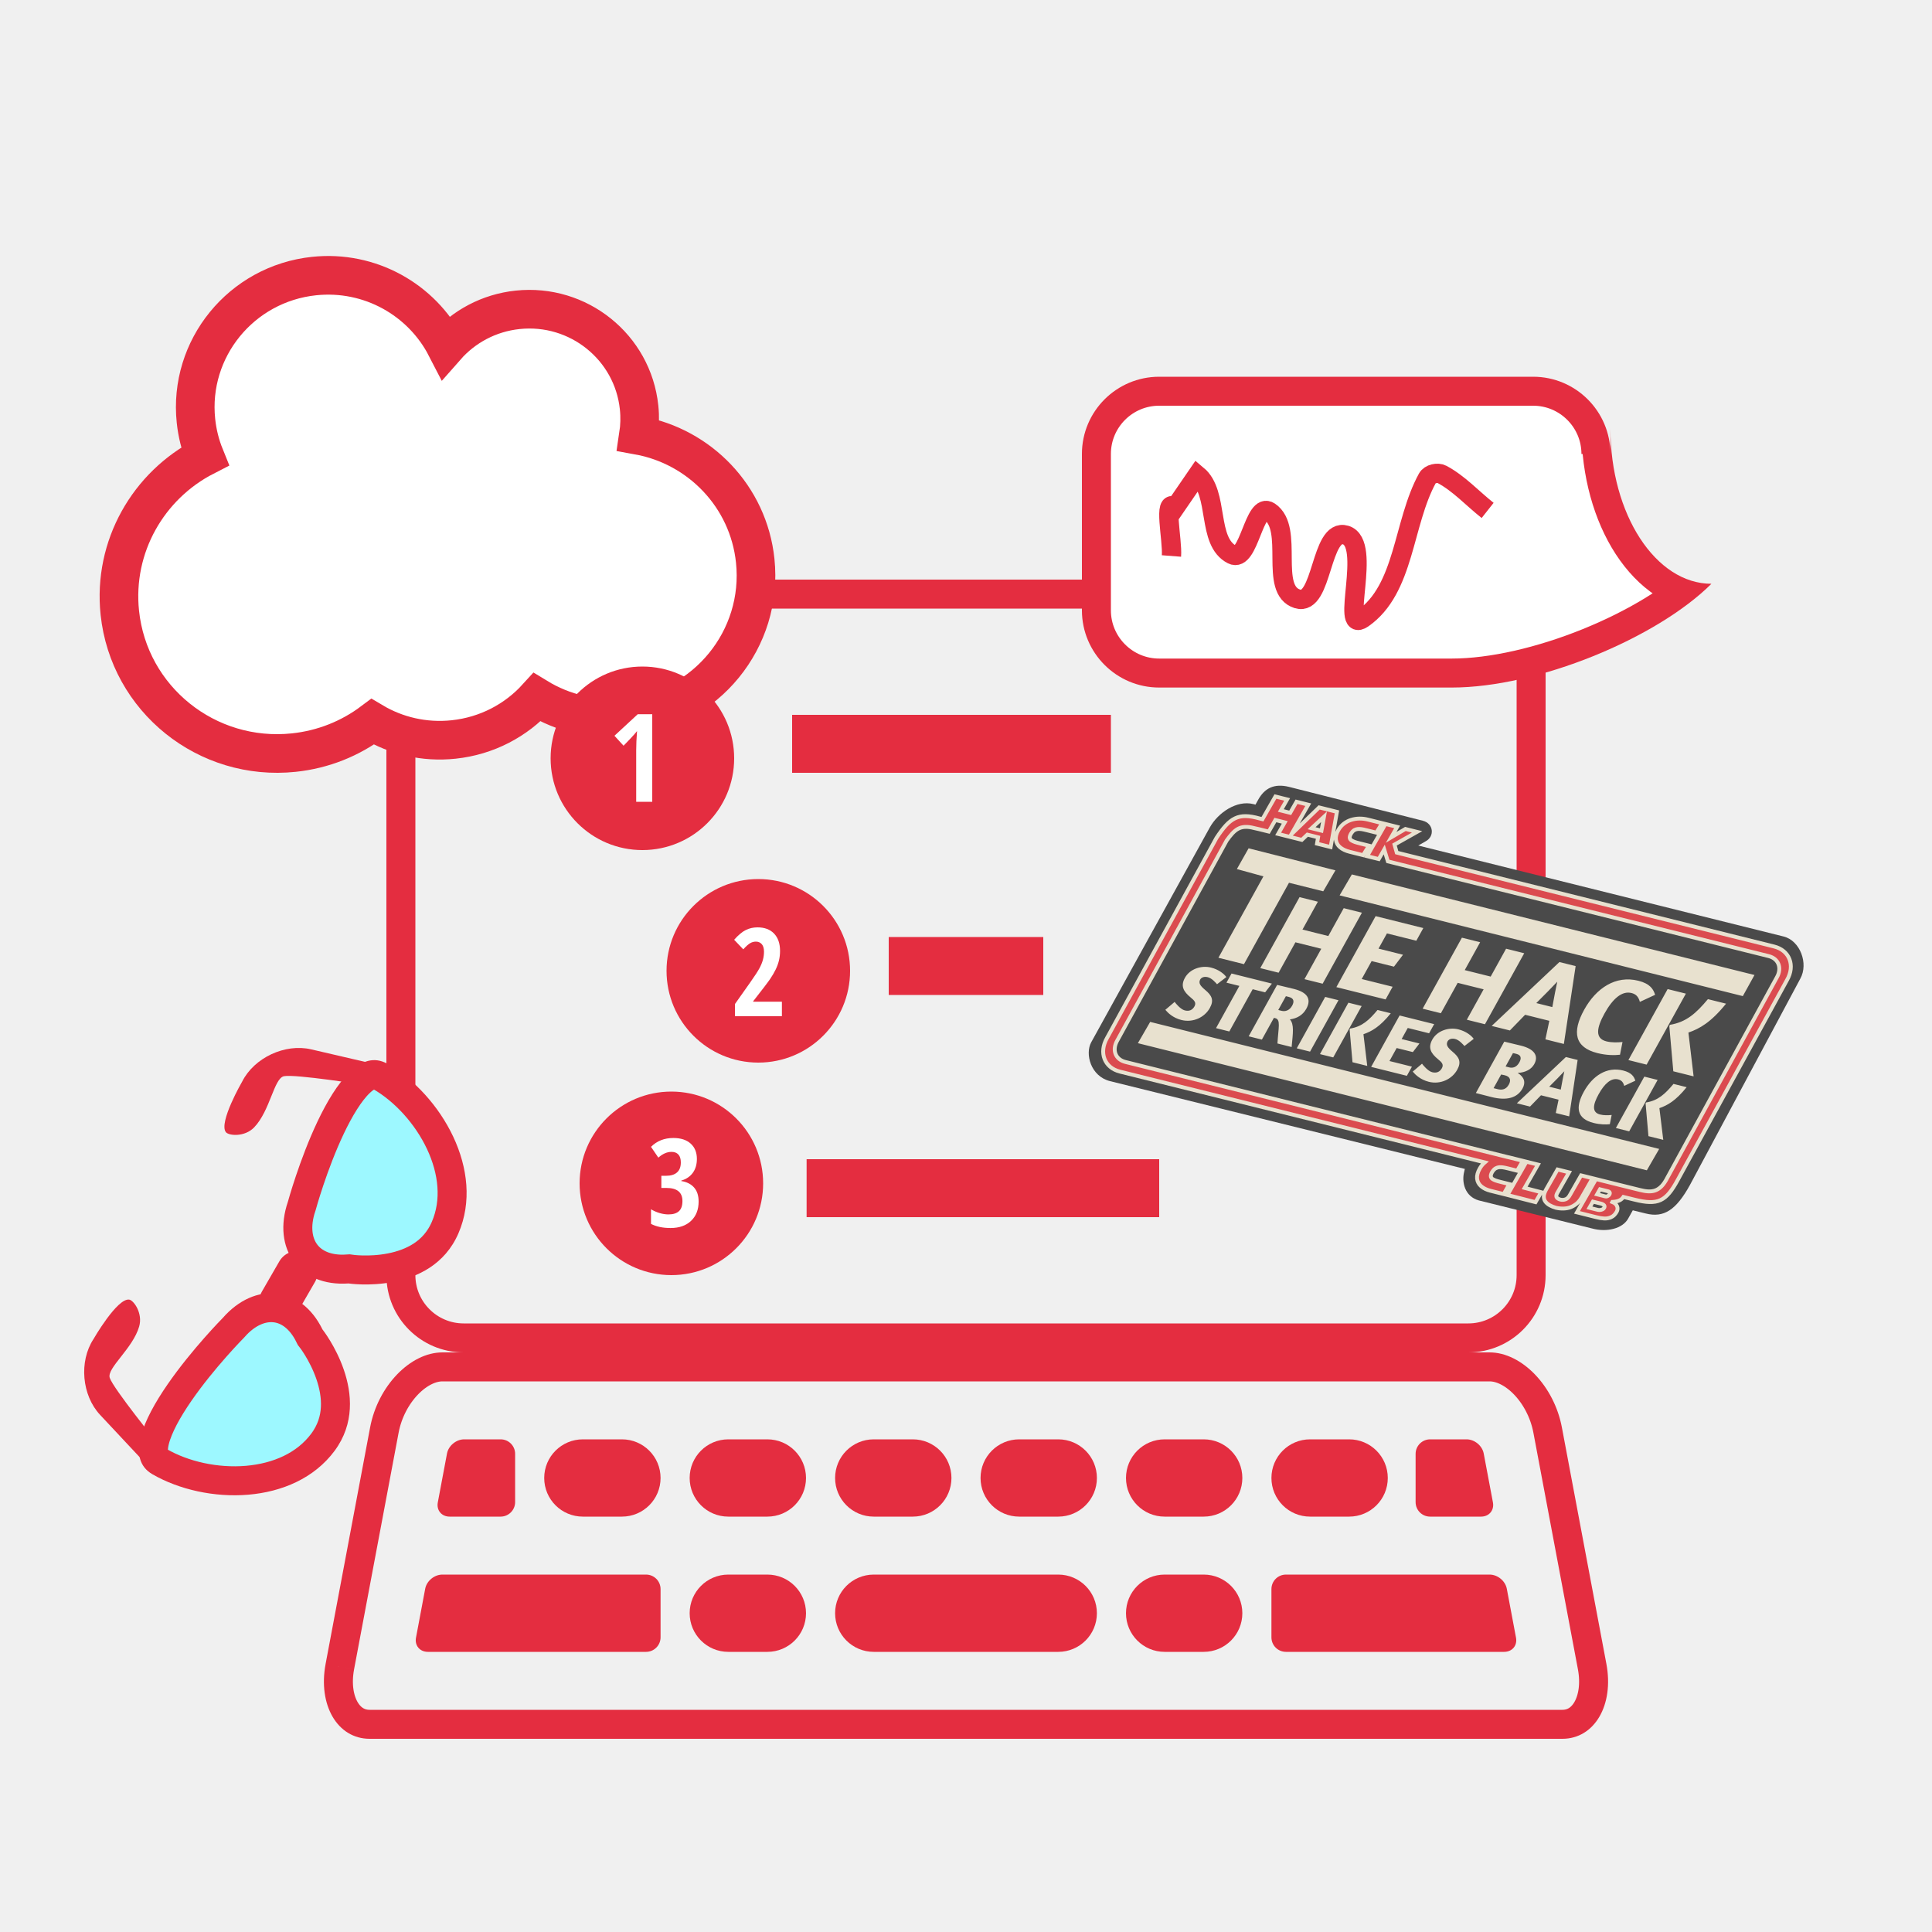
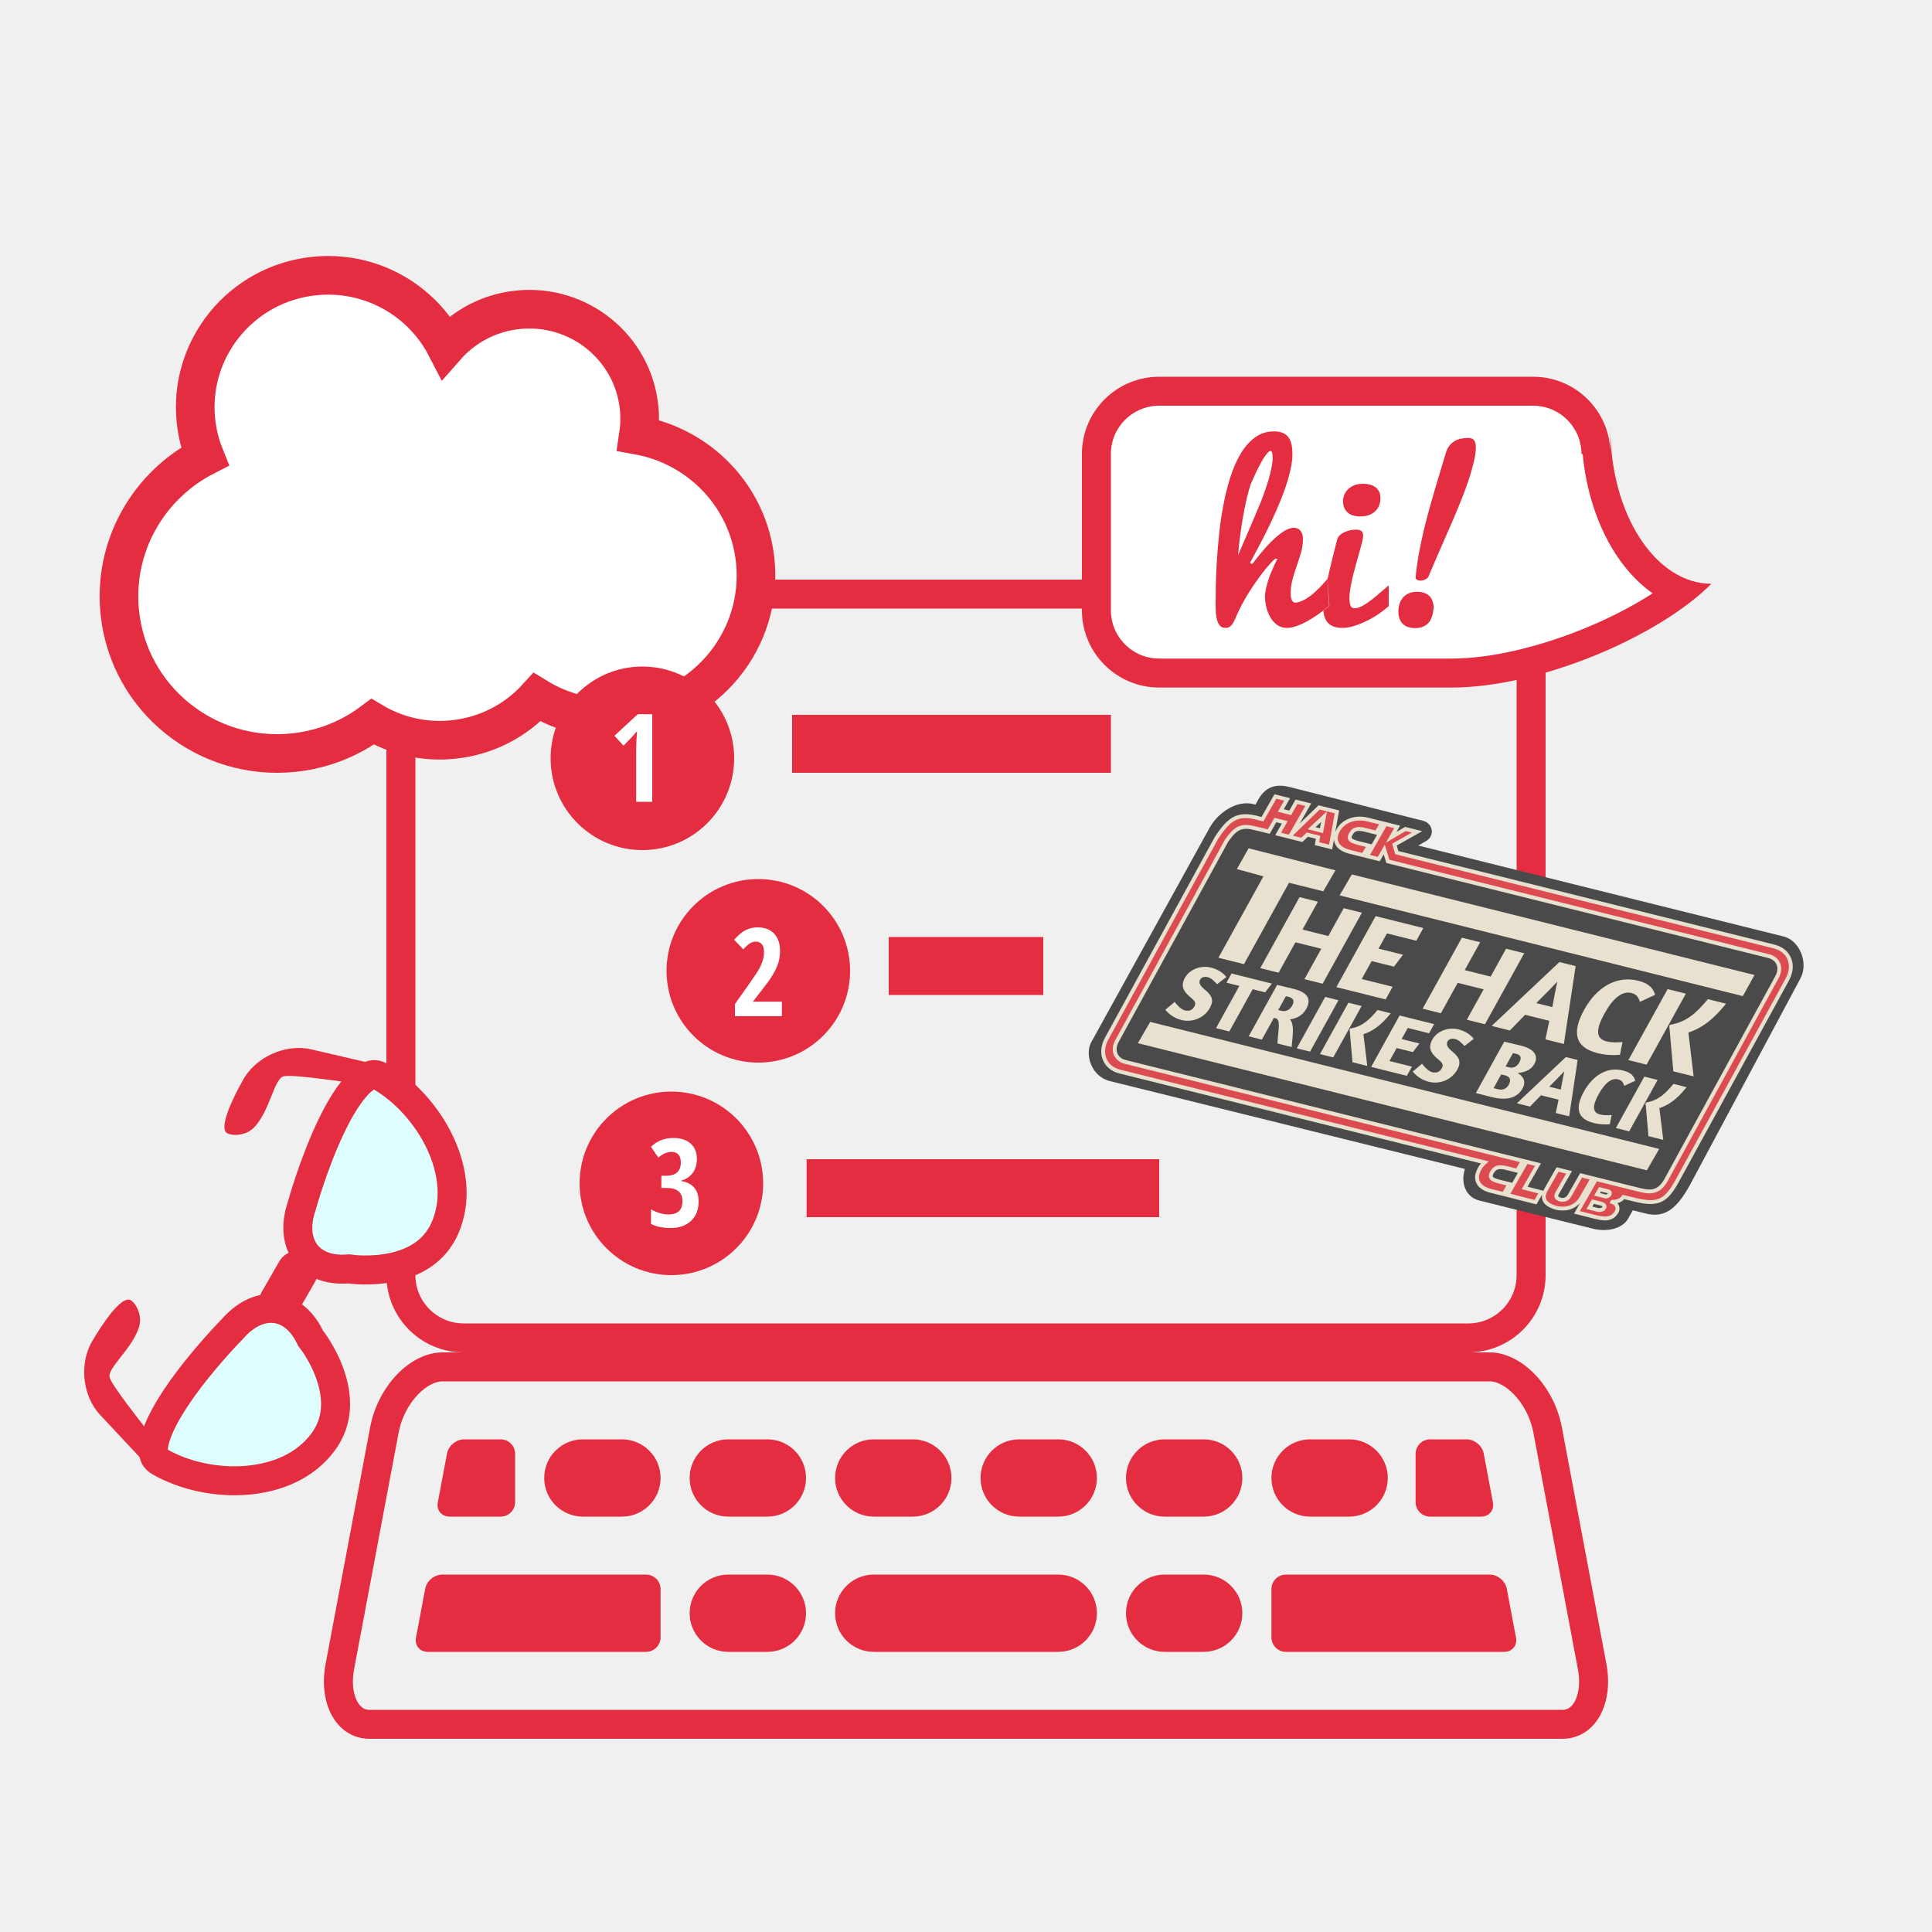
<svg xmlns="http://www.w3.org/2000/svg" xmlns:xlink="http://www.w3.org/1999/xlink" width="200px" height="200px" viewBox="0 0 200 200" version="1.1">
  <defs>
    <rect id="path-1" x="40" y="60" width="120" height="80" rx="8" />
    <mask id="mask-2" maskContentUnits="userSpaceOnUse" maskUnits="objectBoundingBox" x="0" y="0" width="120" height="80" fill="white">
      <use xlink:href="#path-1" />
    </mask>
    <path d="M0.708,32.24 C-0.099,36.526 1.939,40 5.267,40 L128.733,40 C132.058,40 134.098,36.52 133.292,32.24 L128.685,7.76 C127.879,3.474 124.526,0 121.2,0 L12.8,0 C9.473,0 6.12,3.48 5.315,7.76 L0.708,32.24" id="path-3" />
    <mask id="mask-4" maskContentUnits="userSpaceOnUse" maskUnits="objectBoundingBox" x="0" y="0" width="132.937" height="40" fill="white">
      <use xlink:href="#path-3" />
    </mask>
    <path d="M177.167,60.433 C171.392,60.433 166.71,53.236 166.71,44.353 L166.71,46.996 C166.71,42.58 163.12,39 158.711,39 L119.999,39 C115.581,39 112,42.582 112,46.994 L112,63.179 C112,67.595 115.589,71.174 119.995,71.174 L150.288,71.174 C159.178,71.174 171.491,66.086 177.167,60.433 L177.167,60.433 L177.167,60.433" id="path-5" />
    <mask id="mask-6" maskContentUnits="userSpaceOnUse" maskUnits="objectBoundingBox" x="0" y="0" width="65.167" height="32.174" fill="white">
      <use xlink:href="#path-5" />
    </mask>
-     <path d="M0.038,12.42 C0.038,6.015 17.7,10.642 17.7,10.642 C22.647,11.624 24.641,15.973 21.824,20.172 C21.824,20.172 18.577,28.356 11.559,27.542 C4.542,26.728 0.038,18.824 0.038,12.42 Z" id="path-7" />
-     <mask id="mask-8" maskContentUnits="userSpaceOnUse" maskUnits="objectBoundingBox" x="0" y="0" width="23.074" height="18.572" fill="white">
+     <path d="M0.038,12.42 C0.038,6.015 17.552,10.618 17.552,10.618 C22.58,11.613 24.605,16.032 21.739,20.286 C21.739,20.286 18.577,28.356 11.559,27.542 C4.542,26.728 0.038,18.824 0.038,12.42 Z" id="path-7" />
+     <mask id="mask-8" maskContentUnits="userSpaceOnUse" maskUnits="objectBoundingBox" x="0" y="0" width="23.013" height="18.582" fill="white">
      <use xlink:href="#path-7" />
    </mask>
    <path d="M25.984,12.266 C25.984,5.861 43.498,10.464 43.498,10.464 C48.526,11.459 50.551,15.877 47.685,20.132 C47.685,20.132 44.523,28.202 37.505,27.388 C30.488,26.574 25.984,18.67 25.984,12.266 Z" id="path-9" />
    <mask id="mask-10" maskContentUnits="userSpaceOnUse" maskUnits="objectBoundingBox" x="0" y="0" width="23.013" height="18.582" fill="white">
      <use xlink:href="#path-9" />
    </mask>
  </defs>
-   <g id="Page-1" stroke="none" stroke-width="1" fill="none" fill-rule="evenodd">
+   <g id="Slices" stroke="none" stroke-width="1" fill="none" fill-rule="evenodd">
    <g id="Resources">
      <use id="Rectangle" stroke="#E42D40" mask="url(#mask-2)" stroke-width="6" xlink:href="#path-1" />
      <g id="Group" transform="translate(33, 140)">
        <use id="Rectangle" stroke="#E42D40" mask="url(#mask-4)" stroke-width="6" xlink:href="#path-3" />
        <rect id="Rectangle-2" fill="#E42D40" x="23.337" y="9" width="12.045" height="8" rx="4" />
        <path d="M13.274,10.467 C13.427,9.657 14.225,9 15.054,9 L18.822,9 C19.653,9 20.326,9.668 20.326,10.505 L20.326,15.495 C20.326,16.326 19.648,17 18.826,17 L13.545,17 C12.716,17 12.168,16.345 12.321,15.533 L13.274,10.467 Z" id="Rectangle-2" fill="#E42D40" />
        <path d="M11.016,24.467 C11.168,23.657 11.962,23 12.799,23 L33.875,23 C34.707,23 35.382,23.668 35.382,24.505 L35.382,29.495 C35.382,30.326 34.711,31 33.876,31 L11.292,31 C10.461,31 9.91,30.345 10.063,29.533 L11.016,24.467 Z" id="Rectangle-2" fill="#E42D40" />
        <rect id="Rectangle-2" fill="#E42D40" x="38.393" y="9" width="12.045" height="8" rx="4" />
        <rect id="Rectangle-2" fill="#E42D40" x="38.393" y="23" width="12.045" height="8" rx="4" />
        <rect id="Rectangle-2" fill="#E42D40" x="53.449" y="9" width="12.045" height="8" rx="4" />
        <rect id="Rectangle-2" fill="#E42D40" x="53.449" y="23" width="27.101" height="8" rx="4" />
        <rect id="Rectangle-2" fill="#E42D40" x="68.506" y="9" width="12.045" height="8" rx="4" />
        <rect id="Rectangle-2" fill="#E42D40" x="98.618" y="9" width="12.045" height="8" rx="4" />
        <path d="M98.618,24.505 C98.618,23.674 99.287,23 100.125,23 L121.201,23 C122.033,23 122.831,23.655 122.984,24.467 L123.937,29.533 C124.09,30.343 123.542,31 122.708,31 L100.124,31 C99.292,31 98.618,30.332 98.618,29.495 L98.618,24.505 Z" id="Rectangle-2" fill="#E42D40" />
        <rect id="Rectangle-2" fill="#E42D40" x="83.562" y="9" width="12.045" height="8" rx="4" />
        <rect id="Rectangle-2" fill="#E42D40" x="83.562" y="23" width="12.045" height="8" rx="4" />
        <path d="M113.543,10.505 C113.543,9.674 114.217,9 115.047,9 L118.815,9 C119.645,9 120.442,9.655 120.594,10.467 L121.548,15.533 C121.7,16.343 121.146,17 120.324,17 L115.043,17 C114.214,17 113.543,16.332 113.543,15.495 L113.543,10.505 Z" id="Rectangle-2" fill="#E42D40" />
      </g>
      <path d="M66.705,47.375 C66.945,46.458 67.074,45.496 67.074,44.504 C67.074,38.231 61.951,33.145 55.632,33.145 C52.625,33.145 49.889,34.297 47.847,36.18 C45.86,31.082 40.874,27.466 35.037,27.466 C27.455,27.466 21.308,33.569 21.308,41.096 C21.308,42.4 21.492,43.66 21.836,44.853 C15.723,47.22 11.392,53.121 11.392,60.027 C11.392,69.019 18.734,76.308 27.791,76.308 C30.881,76.308 33.771,75.46 36.238,73.985 C38.505,75.681 41.325,76.686 44.381,76.686 C47.859,76.686 51.03,75.385 53.427,73.246 C55.938,75.166 59.083,76.308 62.497,76.308 C70.712,76.308 77.371,69.697 77.371,61.542 C77.371,54.838 72.87,49.177 66.705,47.375 Z" id="Combined-Shape" stroke="#E42D40" stroke-width="4" fill="#FFFFFF" transform="translate(44.3813, 52.07632) rotate(-6) translate(-44.3813, -52.07632) " />
      <g id="hack-strikes-back" transform="translate(150.042, 105.0238) rotate(14) translate(-150.042, -105.0238) translate(114.542, 86.02385)">
        <g id="svg2" transform="translate(0, -0)">
          <g id="layer1" transform="translate(0.080373, 0.045116)">
            <path d="M13.639,0.105 C11.995,0.1 11.177,0.877 10.829,2.186 L10.685,2.727 L10.444,2.727 C8.688,2.727 7.119,4.465 6.661,6.187 L0.136,30.714 C-0.212,32.021 0.919,34.149 3.008,34.144 L40.835,34.076 L40.841,34.388 C40.836,35.453 41.494,36.852 43.045,36.891 L55.116,36.871 C56.667,36.91 58.177,36.133 58.486,34.972 L58.742,34.028 L60.138,34.023 C62.054,34.019 63.084,32.928 63.848,30.056 L69.769,6.555 C70.227,4.832 68.792,2.747 67.037,2.747 L28.06,2.76 L28.686,2.158 C29.512,1.421 29.04,0.158 27.89,0.154 L13.639,0.105 Z" id="rect3004-3" fill="#4A4A4A" />
            <path d="M11.087,7.288 L10.428,9.667 L13.279,9.734 L10.796,19.038 L13.524,19.04 L16.007,9.735 L19.661,9.737 L20.361,7.326 L11.087,7.288 Z M22.113,7.326 L21.406,9.737 L64.431,9.756 L65.074,7.344 L22.113,7.326 Z M53.546,10.83 C51.138,10.829 49.499,12.617 48.837,15.096 C48.153,17.659 48.838,19.121 51.258,19.122 C52.214,19.122 53.023,18.924 53.562,18.721 L53.494,17.378 C53.009,17.557 52.418,17.718 51.863,17.718 C50.612,17.717 50.539,16.594 50.973,14.965 C51.427,13.264 52.156,12.233 53.172,12.234 C53.585,12.234 53.94,12.377 54.233,12.916 L55.588,11.823 C55.277,11.307 54.81,10.83 53.546,10.83 L53.546,10.83 Z M17.427,10.916 L15.261,19.03 L17.217,19.031 L18.144,15.556 L20.902,15.558 L19.975,19.032 L21.915,19.033 L24.081,10.919 L22.14,10.918 L21.29,14.103 L18.533,14.101 L19.383,10.917 L17.427,10.916 Z M25.545,10.919 L23.379,19.034 L28.634,19.036 L29.021,17.586 L25.722,17.585 L26.269,15.534 L28.651,15.535 L29.262,14.111 L26.649,14.11 L27.114,12.37 L30.247,12.372 L30.634,10.922 L25.545,10.919 Z M34.751,10.923 L32.585,19.038 L34.531,19.038 L35.458,15.564 L38.226,15.565 L37.299,19.04 L39.234,19.04 L41.4,10.926 L39.464,10.925 L38.615,14.11 L35.847,14.109 L36.697,10.924 L34.751,10.923 Z M45.156,10.928 L39.951,19.041 L41.892,19.041 L43.031,17.083 L45.614,17.084 L45.683,19.043 L47.653,19.044 L46.886,10.928 L45.156,10.928 Z M56.703,10.933 L54.538,19.047 L56.483,19.048 L58.649,10.933 L56.703,10.933 Z M61.001,10.935 C60.162,12.659 59.407,13.782 57.832,14.464 L57.795,14.601 L59.331,19.049 L61.497,19.05 L59.879,14.78 C60.908,14.11 61.883,13.199 62.936,10.935 L61.001,10.935 Z M45.431,12.958 C45.452,13.545 45.501,14.695 45.571,15.629 L43.861,15.628 C44.426,14.706 45.091,13.569 45.431,12.958 L45.431,12.958 Z M10.298,20.208 C9.28,20.208 8.209,20.858 7.933,21.891 C7.683,22.829 8.127,23.306 9.009,23.724 C9.458,23.932 9.719,24.106 9.608,24.523 C9.497,24.939 9.213,25.169 8.734,25.168 C8.28,25.168 7.637,24.68 7.505,24.567 L6.769,25.595 C7.113,25.847 7.749,26.216 8.639,26.216 C9.889,26.217 10.908,25.362 11.193,24.294 C11.43,23.409 11.092,22.996 10.28,22.605 C9.636,22.292 9.429,22.076 9.506,21.694 C9.573,21.442 9.82,21.256 10.214,21.256 C10.651,21.257 11.095,21.582 11.321,21.73 L12.077,20.779 C11.763,20.51 11.12,20.209 10.298,20.208 L10.298,20.208 Z M36.698,20.22 C35.679,20.219 34.604,20.869 34.328,21.903 C34.078,22.841 34.527,23.318 35.409,23.735 C35.858,23.943 36.119,24.117 36.008,24.534 C35.897,24.951 35.613,25.18 35.133,25.18 C34.68,25.179 34.032,24.692 33.9,24.579 L33.164,25.606 C33.508,25.858 34.149,26.227 35.039,26.228 C36.289,26.228 37.303,25.374 37.588,24.306 C37.825,23.42 37.487,23.007 36.675,22.616 C36.031,22.303 35.829,22.087 35.905,21.705 C35.973,21.453 36.215,21.268 36.609,21.268 C37.045,21.268 37.495,21.594 37.721,21.741 L38.471,20.79 C38.158,20.521 37.52,20.22 36.698,20.22 L36.698,20.22 Z M54.268,20.227 C52.522,20.226 51.338,21.527 50.859,23.324 C50.363,25.182 50.864,26.234 52.619,26.235 C53.312,26.235 53.889,26.098 54.28,25.951 L54.233,24.979 C53.882,25.109 53.457,25.223 53.055,25.223 C52.147,25.223 52.091,24.399 52.406,23.218 C52.735,21.985 53.26,21.244 53.996,21.245 C54.296,21.245 54.553,21.353 54.766,21.743 L55.751,20.945 C55.525,20.572 55.184,20.228 54.268,20.227 L54.268,20.227 Z M19.156,20.278 C18.779,20.278 17.568,20.293 17.372,20.293 L15.803,26.169 L17.212,26.169 L17.876,23.682 L18.027,23.682 C18.617,23.682 18.569,24.546 18.872,26.17 L20.386,26.171 C20.167,24.746 20.093,23.829 19.521,23.438 C20.192,23.169 20.705,22.701 20.902,21.963 C21.197,20.86 20.611,20.279 19.156,20.278 L19.156,20.278 Z M43.394,20.289 C43.035,20.288 41.816,20.303 41.61,20.303 L40.042,26.179 C40.29,26.179 41.399,26.19 41.724,26.19 C43.359,26.19 44.331,25.628 44.621,24.543 C44.799,23.874 44.528,23.365 43.739,23.112 C44.523,22.87 45.027,22.401 45.185,21.811 C45.435,20.873 44.832,20.289 43.394,20.289 L43.394,20.289 Z M12.508,20.291 L12.228,21.339 L13.607,21.339 L12.318,26.167 L13.737,26.168 L15.026,21.34 L16.355,21.341 L16.815,20.293 L12.508,20.291 Z M22.501,20.295 L20.933,26.171 L22.352,26.171 L23.92,20.296 L22.501,20.295 Z M24.978,20.296 L23.41,26.172 L24.824,26.172 L26.392,20.297 L24.978,20.296 Z M28.087,20.297 C27.479,21.548 26.943,22.356 25.801,22.851 L25.772,22.957 L26.88,26.173 L28.454,26.174 L27.278,23.085 C28.024,22.599 28.738,21.939 29.501,20.298 L28.087,20.297 Z M30.439,20.298 L28.87,26.174 L32.681,26.176 L32.961,25.128 L30.564,25.127 L30.961,23.641 L32.69,23.642 L33.135,22.614 L31.235,22.614 L31.573,21.347 L33.849,21.348 L34.129,20.3 L30.439,20.298 Z M48.184,20.306 L44.419,26.181 L45.823,26.181 L46.641,24.772 L48.516,24.773 L48.571,26.183 L50,26.183 L49.437,20.306 L48.184,20.306 Z M56.553,20.31 L54.984,26.185 L56.403,26.186 L57.972,20.31 L56.553,20.31 Z M59.666,20.311 C59.059,21.561 58.522,22.369 57.38,22.864 L57.352,22.971 L58.459,26.187 L60.039,26.187 L58.857,23.099 C59.603,22.613 60.307,21.953 61.07,20.311 L59.666,20.311 Z M18.536,21.209 L18.852,21.209 C19.434,21.21 19.517,21.574 19.401,22.008 C19.26,22.538 18.879,22.787 18.476,22.786 L18.115,22.786 L18.536,21.209 Z M42.923,21.23 C42.986,21.228 43.06,21.23 43.133,21.23 C43.638,21.23 43.77,21.531 43.642,22.009 C43.487,22.59 43.109,22.766 42.758,22.766 L42.362,22.766 L42.769,21.24 C42.805,21.236 42.859,21.231 42.923,21.23 L42.923,21.23 Z M48.383,21.776 C48.398,22.202 48.435,23.027 48.485,23.705 L47.252,23.704 C47.661,23.036 48.137,22.219 48.383,21.777 L48.383,21.776 Z M42.503,23.667 C43.153,23.667 43.257,24.072 43.141,24.506 C42.988,25.08 42.589,25.244 42.127,25.244 L41.701,25.244 L42.118,23.682 C42.197,23.673 42.349,23.667 42.503,23.667 L42.503,23.667 Z M5.549,27.189 L4.846,29.634 L59.153,29.657 L59.857,27.2 L5.549,27.189 Z" id="text3769-4-2" fill="#E8E1CF" />
            <path d="M14.946,5.106 L13.694,5.106 L14.069,3.776 L13.068,3.776 L12.693,5.105 L11.663,5.105 L11.142,5.117 C9.612,5.092 9.204,5.776 8.689,7.056 L2.705,29.893 C2.4,30.976 2.997,31.834 4.065,31.834 L44.794,31.815 C44.873,31.81 44.947,31.809 45.022,31.809 L46.053,31.809 L46.461,31.809 L46.14,32.946 L45.19,32.945 C44.926,32.945 44.731,32.953 44.6,32.969 C44.468,32.985 44.347,33.011 44.238,33.048 C44.128,33.085 44.024,33.149 43.921,33.241 C43.819,33.333 43.726,33.492 43.648,33.725 C43.593,33.95 43.596,34.111 43.649,34.208 C43.701,34.305 43.781,34.37 43.886,34.402 C43.992,34.434 44.101,34.456 44.219,34.468 C44.337,34.481 44.516,34.487 44.756,34.487 L45.689,34.487 L45.368,35.63 L43.946,35.629 C43.537,35.629 43.19,35.551 42.901,35.405 C42.612,35.257 42.416,35.034 42.307,34.74 C42.201,34.445 42.206,34.084 42.326,33.658 C42.404,33.383 42.52,33.14 42.677,32.92 L3.753,32.94 C2.101,32.94 1.142,31.568 1.614,29.892 L7.598,7.056 C8.428,4.691 9.142,3.943 11.452,4.017 L11.749,4.017 L12.482,1.412 L13.734,1.412 L13.376,2.681 L14.377,2.682 L14.735,1.412 L15.986,1.413 L15.029,4.81 L14.945,5.106 L16.22,5.107 L16.646,4.442 L17.79,4.442 L17.841,5.107 L19.295,5.108 L19.048,1.414 L17.148,1.413 L15.029,4.81 L14.946,5.106 Z M22.367,1.416 C22.066,1.415 21.773,1.449 21.484,1.524 C21.198,1.597 20.928,1.711 20.68,1.862 C20.432,2.012 20.218,2.202 20.037,2.43 C19.858,2.657 19.728,2.914 19.646,3.204 C19.53,3.617 19.531,3.965 19.644,4.25 C19.758,4.535 19.958,4.753 20.254,4.897 C20.551,5.039 20.91,5.109 21.326,5.109 L22.762,5.109 L23.111,4.009 L22.137,4.009 C21.892,4.009 21.708,4.003 21.588,3.991 C21.467,3.979 21.351,3.955 21.243,3.924 C21.135,3.893 21.053,3.83 20.998,3.736 C20.943,3.643 20.945,3.489 20.998,3.271 C21.074,3.046 21.159,2.888 21.262,2.8 C21.365,2.711 21.472,2.648 21.583,2.612 C21.694,2.577 21.817,2.549 21.951,2.534 C22.084,2.518 22.288,2.516 22.557,2.516 L23.526,2.517 L23.874,1.416 L23.415,1.416 L22.367,1.416 L22.367,1.416 Z M24.226,1.416 L23.185,5.11 L24.431,5.11 L24.741,4.01 L25.402,5.111 L26.802,5.111 L26.915,5.111 L66.016,5.091 C67.084,5.091 67.681,5.949 67.376,7.033 L61.401,29.869 C61.024,31.543 60.21,31.808 58.947,31.808 L56.45,31.813 L56.444,31.813 L54.263,31.812 L53.187,35.632 L55.183,35.633 C55.523,35.637 55.814,35.615 56.066,35.567 C56.319,35.52 56.547,35.414 56.742,35.259 C56.939,35.104 57.076,34.878 57.161,34.576 C57.188,34.481 57.193,34.385 57.177,34.286 C57.161,34.187 57.126,34.097 57.068,34.02 C57.012,33.94 56.934,33.871 56.833,33.814 C56.733,33.756 56.615,33.723 56.483,33.705 L56.486,33.693 C56.792,33.6 57.026,33.481 57.188,33.337 C57.31,33.228 57.405,33.09 57.467,32.92 L58.636,32.914 C61.161,32.914 61.859,32.307 62.491,29.869 L68.467,7.033 C68.939,5.357 67.979,3.991 66.326,3.991 L27.225,4.011 L27.112,4.011 L26.075,4.01 L25.649,3.26 L27.598,1.418 L26.353,1.417 L25.132,2.62 L25.471,1.417 L24.989,1.417 L24.226,1.416 Z M17.871,2.23 L17.965,3.693 L16.911,3.692 L17.871,2.23 Z M46.845,31.809 L45.769,35.63 L48.768,35.645 L49.09,34.503 L47.318,34.487 L48.073,31.81 L46.845,31.809 Z M50.163,31.811 L49.531,34.053 C49.441,34.374 49.415,34.634 49.454,34.833 C49.496,35.032 49.586,35.196 49.728,35.323 C49.871,35.45 50.054,35.541 50.275,35.601 C50.498,35.659 50.727,35.693 50.957,35.698 C51.237,35.691 51.5,35.654 51.746,35.584 C51.993,35.513 52.21,35.415 52.395,35.288 C52.582,35.161 52.749,34.999 52.899,34.81 C53.052,34.62 53.18,34.366 53.274,34.049 L53.904,31.812 L52.677,31.812 L52.042,34.066 C51.978,34.317 51.871,34.499 51.718,34.604 C51.565,34.71 51.392,34.764 51.207,34.767 C50.98,34.76 50.826,34.704 50.747,34.604 C50.667,34.503 50.672,34.323 50.755,34.066 L51.39,31.811 L50.163,31.811 Z M54.92,32.738 L55.832,32.738 C55.871,32.738 55.916,32.756 55.963,32.798 C56.012,32.841 56.024,32.918 56.002,33.022 C55.973,33.112 55.922,33.185 55.851,33.24 C55.781,33.293 55.718,33.318 55.668,33.318 L54.757,33.318 L54.92,32.738 L54.92,32.738 Z M54.522,34.152 L55.356,34.152 C55.529,34.152 55.66,34.186 55.74,34.249 C55.821,34.313 55.839,34.398 55.797,34.509 C55.769,34.61 55.692,34.694 55.565,34.763 C55.438,34.832 55.299,34.865 55.156,34.86 L54.322,34.859 L54.522,34.152 Z" id="rect2985-5-0-9" stroke="#E8E1CF" stroke-width="0.4" fill="#DB4B4F" />
          </g>
        </g>
      </g>
      <use id="Rectangle-11" stroke="#E42D40" mask="url(#mask-6)" stroke-width="6" fill="#FFFFFF" xlink:href="#path-5" />
      <g id="Group-2" transform="translate(29.37436, 132.2176) rotate(-60) translate(-29.37436, -132.2176) translate(4.874356, 118.2176)">
        <path d="M42.529,3.61 C41.823,2.823 38.719,4.164 36.399,3.589 C35.021,3.248 34.336,1.745 34.507,1.308 C34.968,0.135 39.9,0.145 39.9,0.145 C42.655,-0.009 45.54,2.008 46.345,4.656 L48.396,11.396 L45.962,11.396 C45.962,11.396 43.306,4.477 42.529,3.61 Z" id="Rectangle-4" fill="#E42D40" />
        <path d="M8.652,3.608 C7.947,2.821 4.842,4.162 2.523,3.588 C1.145,3.246 0.459,1.744 0.631,1.306 C1.092,0.134 6.024,0.144 6.024,0.144 C8.779,-0.01 11.663,2.007 12.469,4.655 L14.519,11.395 L12.085,11.395 C12.085,11.395 9.43,4.475 8.652,3.608 Z" id="Rectangle-4" fill="#E42D40" transform="translate(7.56217, 5.764989) scale(-1, 1) translate(-7.56217, -5.764989) " />
        <rect id="Rectangle-3" fill="#E42D40" x="19.963" y="12.783" width="7.864" height="4.261" rx="2.13" />
-         <use id="Rectangle-10" stroke="#E42D40" mask="url(#mask-8)" stroke-width="6" fill="#9DF8FF" xlink:href="#path-7" />
-         <use id="Rectangle-10" stroke="#E42D40" mask="url(#mask-10)" stroke-width="6" fill="#9DF8FF" transform="translate(37.49036, 18.15429) scale(-1, 1) translate(-37.49036, -18.15429) " xlink:href="#path-9" />
+         <use id="Rectangle-10" stroke="#E42D40" mask="url(#mask-8)" stroke-width="6" fill="#DDFDFF" xlink:href="#path-7" />
+         <use id="Rectangle-10" stroke="#E42D40" mask="url(#mask-10)" stroke-width="6" fill="#DDFDFF" transform="translate(37.49036, 18.15429) scale(-1, 1) translate(-37.49036, -18.15429) " xlink:href="#path-9" />
      </g>
      <circle id="Oval-2" fill="#E42D40" cx="66.5" cy="78.5" r="9.5" />
      <circle id="Oval-2" fill="#E42D40" cx="78.5" cy="100.5" r="9.5" />
      <circle id="Oval-2" fill="#E42D40" cx="69.5" cy="122.5" r="9.5" />
      <path d="M67.521,83 L65.859,83 L65.859,77.679 C65.859,77.101 65.888,76.435 65.946,75.683 C65.917,75.724 65.81,75.85 65.626,76.061 C65.442,76.272 65.084,76.65 64.55,77.196 L63.608,76.166 L66.02,73.934 L67.521,73.934 L67.521,83 Z" id="1" fill="#FFFFFF" />
      <path d="M80.942,105.196 L76.081,105.196 L76.081,103.938 L77.693,101.655 C78.135,101.027 78.439,100.561 78.604,100.257 C78.77,99.953 78.892,99.662 78.97,99.383 C79.049,99.104 79.088,98.815 79.088,98.518 C79.088,98.17 79.011,97.91 78.856,97.736 C78.701,97.563 78.499,97.476 78.251,97.476 C78.032,97.476 77.827,97.534 77.637,97.65 C77.447,97.765 77.215,97.974 76.943,98.276 L76,97.284 C76.434,96.792 76.837,96.455 77.209,96.273 C77.581,96.091 77.984,96 78.418,96 C79.15,96 79.722,96.215 80.133,96.645 C80.544,97.075 80.75,97.672 80.75,98.437 C80.75,98.784 80.713,99.113 80.638,99.423 C80.564,99.733 80.451,100.044 80.301,100.356 C80.15,100.668 79.96,100.993 79.733,101.33 C79.506,101.667 78.919,102.439 77.972,103.646 L77.972,103.696 L80.942,103.696 L80.942,105.196 Z" id="2" fill="#FFFFFF" />
      <path d="M72.141,119.974 C72.141,120.545 72,121.023 71.719,121.41 C71.438,121.796 71.041,122.064 70.528,122.213 L70.528,122.262 C71.099,122.353 71.54,122.576 71.852,122.932 C72.165,123.288 72.321,123.771 72.321,124.383 C72.321,125.218 72.061,125.884 71.542,126.38 C71.024,126.876 70.313,127.124 69.412,127.124 C68.61,127.124 67.936,126.981 67.391,126.696 L67.391,125.183 C67.664,125.348 67.959,125.479 68.277,125.574 C68.596,125.669 68.902,125.716 69.195,125.716 C69.675,125.716 70.037,125.606 70.28,125.385 C70.524,125.163 70.646,124.813 70.646,124.333 C70.646,123.428 70.09,122.975 68.978,122.975 L68.463,122.975 L68.463,121.717 L68.953,121.717 C69.445,121.717 69.823,121.601 70.085,121.369 C70.348,121.138 70.479,120.793 70.479,120.334 C70.479,119.974 70.395,119.702 70.228,119.518 C70.06,119.334 69.824,119.242 69.518,119.242 C69.051,119.242 68.596,119.441 68.153,119.838 L67.391,118.721 C68.003,118.11 68.774,117.804 69.704,117.804 C70.469,117.804 71.066,117.997 71.496,118.383 C71.926,118.77 72.141,119.3 72.141,119.974 L72.141,119.974 Z" id="3" fill="#FFFFFF" />
      <rect id="Rectangle-9" fill="#E42D40" x="82" y="74" width="33" height="6" />
      <rect id="Rectangle-9" fill="#E42D40" x="83.5" y="120" width="36.5" height="6" />
      <rect id="Rectangle-9" fill="#E42D40" x="92" y="97" width="16" height="6" />
-       <path d="M121.269,57.556 C121.4,55.874 120.363,51.43 121.662,52.511 L123.951,49.175 C126.259,51.095 124.879,56.058 127.559,57.417 C129.314,58.307 129.802,51.865 131.43,52.968 C134.05,54.744 131.29,61.066 134.317,61.997 C136.958,62.809 136.656,54.595 139.303,55.39 C142.125,56.236 138.658,65.706 141.074,64.025 C145.456,60.976 145.198,54.173 147.767,49.502 C148.017,49.047 148.818,48.864 149.276,49.109 C151.045,50.057 152.425,51.595 154,52.838" id="Path-5" stroke="#E42D40" stroke-width="2" />
+       <path d="M129.615,58.409 C129.905,58.028 130.23,57.618 130.59,57.18 C130.95,56.742 131.324,56.334 131.713,55.957 C132.101,55.579 132.488,55.264 132.873,55.014 C133.258,54.763 133.62,54.637 133.959,54.637 C134.044,54.637 134.139,54.653 134.245,54.685 C134.351,54.717 134.452,54.775 134.547,54.86 C134.643,54.945 134.722,55.063 134.786,55.215 C134.849,55.367 134.881,55.563 134.881,55.803 C134.881,56.283 134.814,56.751 134.68,57.207 C134.546,57.662 134.399,58.118 134.24,58.574 C134.081,59.029 133.936,59.494 133.806,59.967 C133.675,60.44 133.61,60.935 133.61,61.45 C133.61,61.733 133.652,61.959 133.737,62.129 C133.821,62.298 133.931,62.383 134.065,62.383 C134.235,62.383 134.415,62.348 134.606,62.277 C134.796,62.206 134.987,62.114 135.178,62.001 C135.368,61.888 135.556,61.759 135.739,61.615 C135.923,61.47 136.096,61.32 136.258,61.164 C136.647,60.804 137.028,60.394 137.403,59.935 L137.583,62.754 C137.456,62.853 137.295,62.976 137.101,63.125 C136.907,63.273 136.691,63.43 136.455,63.596 C136.218,63.762 135.962,63.93 135.686,64.099 C135.411,64.269 135.134,64.419 134.855,64.55 C134.576,64.68 134.297,64.788 134.017,64.873 C133.738,64.958 133.472,65 133.218,65 C132.829,65 132.492,64.896 132.206,64.687 C131.92,64.479 131.685,64.214 131.501,63.893 C131.317,63.571 131.18,63.22 131.088,62.838 C130.996,62.457 130.95,62.097 130.95,61.758 C130.95,61.532 130.98,61.279 131.04,61 C131.1,60.721 131.174,60.44 131.263,60.158 C131.351,59.875 131.45,59.6 131.559,59.331 C131.669,59.063 131.771,58.823 131.867,58.611 C131.962,58.399 132.045,58.226 132.116,58.092 C132.186,57.957 132.232,57.88 132.253,57.858 L132.031,57.827 C131.911,57.904 131.708,58.102 131.422,58.42 C131.135,58.738 130.812,59.139 130.452,59.623 C130.092,60.107 129.719,60.65 129.334,61.254 C128.949,61.858 128.601,62.482 128.291,63.125 C128.135,63.442 128.008,63.72 127.909,63.956 C127.81,64.193 127.713,64.387 127.618,64.539 C127.522,64.691 127.418,64.806 127.305,64.883 C127.192,64.961 127.047,65 126.871,65 C126.638,65 126.454,64.933 126.32,64.799 C126.186,64.664 126.083,64.486 126.012,64.264 C125.942,64.041 125.896,63.789 125.875,63.506 C125.854,63.223 125.843,62.934 125.843,62.637 C125.843,62.164 125.848,61.544 125.859,60.778 C125.869,60.011 125.903,59.162 125.959,58.229 C126.016,57.297 126.097,56.315 126.203,55.284 C126.309,54.252 126.459,53.233 126.653,52.227 C126.848,51.22 127.091,50.26 127.385,49.345 C127.678,48.43 128.034,47.625 128.455,46.929 C128.875,46.233 129.368,45.681 129.933,45.271 C130.498,44.861 131.148,44.656 131.882,44.656 C132.264,44.656 132.576,44.713 132.82,44.826 C133.064,44.939 133.258,45.098 133.403,45.303 C133.548,45.507 133.648,45.753 133.705,46.039 C133.761,46.325 133.79,46.645 133.79,46.998 C133.79,47.521 133.716,48.1 133.567,48.736 C133.419,49.371 133.223,50.032 132.979,50.717 C132.735,51.402 132.458,52.096 132.147,52.799 C131.837,53.502 131.519,54.184 131.194,54.844 C130.869,55.504 130.549,56.128 130.235,56.714 C129.92,57.3 129.643,57.816 129.403,58.261 L129.615,58.409 Z M130.558,51.861 C130.975,50.781 131.277,49.869 131.464,49.128 C131.651,48.386 131.745,47.838 131.745,47.485 C131.745,46.948 131.674,46.68 131.533,46.68 C131.349,46.68 131.077,46.98 130.717,47.581 C130.357,48.181 129.933,49.053 129.445,50.198 C129.325,50.586 129.214,50.989 129.112,51.406 C129.009,51.822 128.917,52.237 128.836,52.651 C128.755,53.064 128.681,53.47 128.614,53.869 C128.547,54.268 128.488,54.648 128.439,55.008 C128.319,55.849 128.227,56.672 128.163,57.477 C128.354,57.032 128.562,56.548 128.789,56.025 C129.015,55.503 129.237,54.985 129.456,54.473 C129.675,53.961 129.882,53.477 130.076,53.022 C130.27,52.566 130.431,52.179 130.558,51.861 L130.558,51.861 Z M143.762,62.743 C143.508,62.976 143.192,63.225 142.814,63.49 C142.436,63.755 142.028,63.999 141.59,64.221 C141.152,64.444 140.705,64.629 140.25,64.777 C139.794,64.926 139.362,65 138.952,65 C138.584,65 138.275,64.949 138.025,64.846 C137.774,64.744 137.571,64.601 137.415,64.417 C137.26,64.234 137.149,64.009 137.082,63.744 C137.015,63.48 136.991,63.183 136.991,63.183 L137.617,62.701 L137.415,60 C137.415,60 137.816,58.222 137.982,57.594 C138.148,56.965 138.295,56.386 138.422,55.856 C138.471,55.672 138.57,55.515 138.719,55.384 C138.867,55.254 139.035,55.148 139.222,55.067 C139.409,54.985 139.603,54.925 139.805,54.886 C140.006,54.848 140.188,54.828 140.35,54.828 C140.647,54.828 140.848,54.883 140.954,54.992 C141.06,55.102 141.113,55.248 141.113,55.432 C141.113,55.587 141.078,55.812 141.007,56.105 C140.937,56.398 140.848,56.73 140.742,57.101 C140.637,57.472 140.523,57.871 140.403,58.298 C140.283,58.726 140.17,59.153 140.064,59.58 C139.958,60.008 139.87,60.424 139.799,60.831 C139.729,61.237 139.693,61.602 139.693,61.927 C139.693,62.245 139.729,62.498 139.799,62.685 C139.87,62.872 140.015,62.966 140.234,62.966 C140.488,62.966 140.771,62.877 141.082,62.701 C141.392,62.524 141.707,62.31 142.025,62.06 C142.342,61.809 142.653,61.549 142.957,61.281 C143.261,61.012 143.529,60.783 143.762,60.592 L143.762,62.743 Z M139.026,51.851 C139.026,51.688 139.061,51.505 139.132,51.3 C139.203,51.095 139.317,50.902 139.476,50.722 C139.635,50.542 139.847,50.39 140.112,50.267 C140.377,50.143 140.707,50.081 141.103,50.081 C141.35,50.081 141.583,50.11 141.802,50.166 C142.021,50.223 142.212,50.309 142.374,50.426 C142.537,50.542 142.666,50.696 142.761,50.887 C142.856,51.077 142.904,51.303 142.904,51.565 C142.904,51.805 142.865,52.038 142.787,52.264 C142.71,52.49 142.586,52.691 142.417,52.868 C142.247,53.045 142.033,53.188 141.776,53.297 C141.518,53.407 141.209,53.461 140.848,53.461 C140.227,53.461 139.768,53.315 139.471,53.022 C139.174,52.728 139.026,52.338 139.026,51.851 L139.026,51.851 Z M146.562,59.575 C146.632,58.847 146.738,58.097 146.879,57.323 C147.021,56.55 147.183,55.776 147.367,55.003 C147.55,54.229 147.746,53.465 147.955,52.709 C148.163,51.953 148.37,51.229 148.575,50.537 C148.78,49.845 148.976,49.195 149.163,48.587 C149.35,47.98 149.514,47.432 149.655,46.945 C149.747,46.606 149.88,46.332 150.053,46.124 C150.226,45.915 150.418,45.753 150.63,45.636 C150.842,45.52 151.066,45.44 151.303,45.398 C151.54,45.356 151.768,45.334 151.987,45.334 C152.1,45.334 152.205,45.349 152.304,45.377 C152.403,45.405 152.488,45.456 152.559,45.53 C152.629,45.605 152.684,45.707 152.723,45.838 C152.762,45.968 152.781,46.136 152.781,46.341 C152.781,46.482 152.772,46.636 152.755,46.802 C152.737,46.968 152.707,47.157 152.665,47.369 C152.488,48.195 152.258,49.023 151.976,49.853 C151.693,50.683 151.354,51.575 150.959,52.529 C150.563,53.482 150.113,54.53 149.608,55.67 C149.103,56.811 148.539,58.113 147.918,59.575 C147.904,59.653 147.867,59.725 147.807,59.792 C147.746,59.859 147.674,59.916 147.589,59.962 C147.505,60.008 147.413,60.043 147.314,60.068 C147.215,60.092 147.12,60.105 147.028,60.105 C146.894,60.105 146.779,60.077 146.683,60.02 C146.588,59.964 146.54,59.868 146.54,59.734 C146.54,59.699 146.547,59.646 146.562,59.575 L146.562,59.575 Z M148.405,63.04 C148.391,63.068 148.379,63.135 148.368,63.241 C148.357,63.347 148.333,63.474 148.294,63.623 C148.255,63.771 148.2,63.926 148.13,64.089 C148.059,64.251 147.955,64.401 147.817,64.539 C147.679,64.677 147.505,64.792 147.293,64.883 C147.081,64.975 146.816,65.021 146.498,65.021 C146.237,65.021 146,64.988 145.788,64.921 C145.576,64.853 145.394,64.749 145.242,64.608 C145.09,64.467 144.972,64.287 144.887,64.068 C144.803,63.849 144.76,63.587 144.76,63.283 C144.76,63.029 144.797,62.78 144.871,62.536 C144.946,62.293 145.06,62.076 145.216,61.885 C145.371,61.694 145.573,61.542 145.82,61.429 C146.067,61.316 146.36,61.26 146.699,61.26 C147.25,61.26 147.674,61.408 147.971,61.705 C148.267,62.001 148.416,62.425 148.416,62.976 C148.416,63.004 148.412,63.026 148.405,63.04 L148.405,63.04 Z" id="hi!" fill="#E42D40" />
    </g>
  </g>
</svg>
